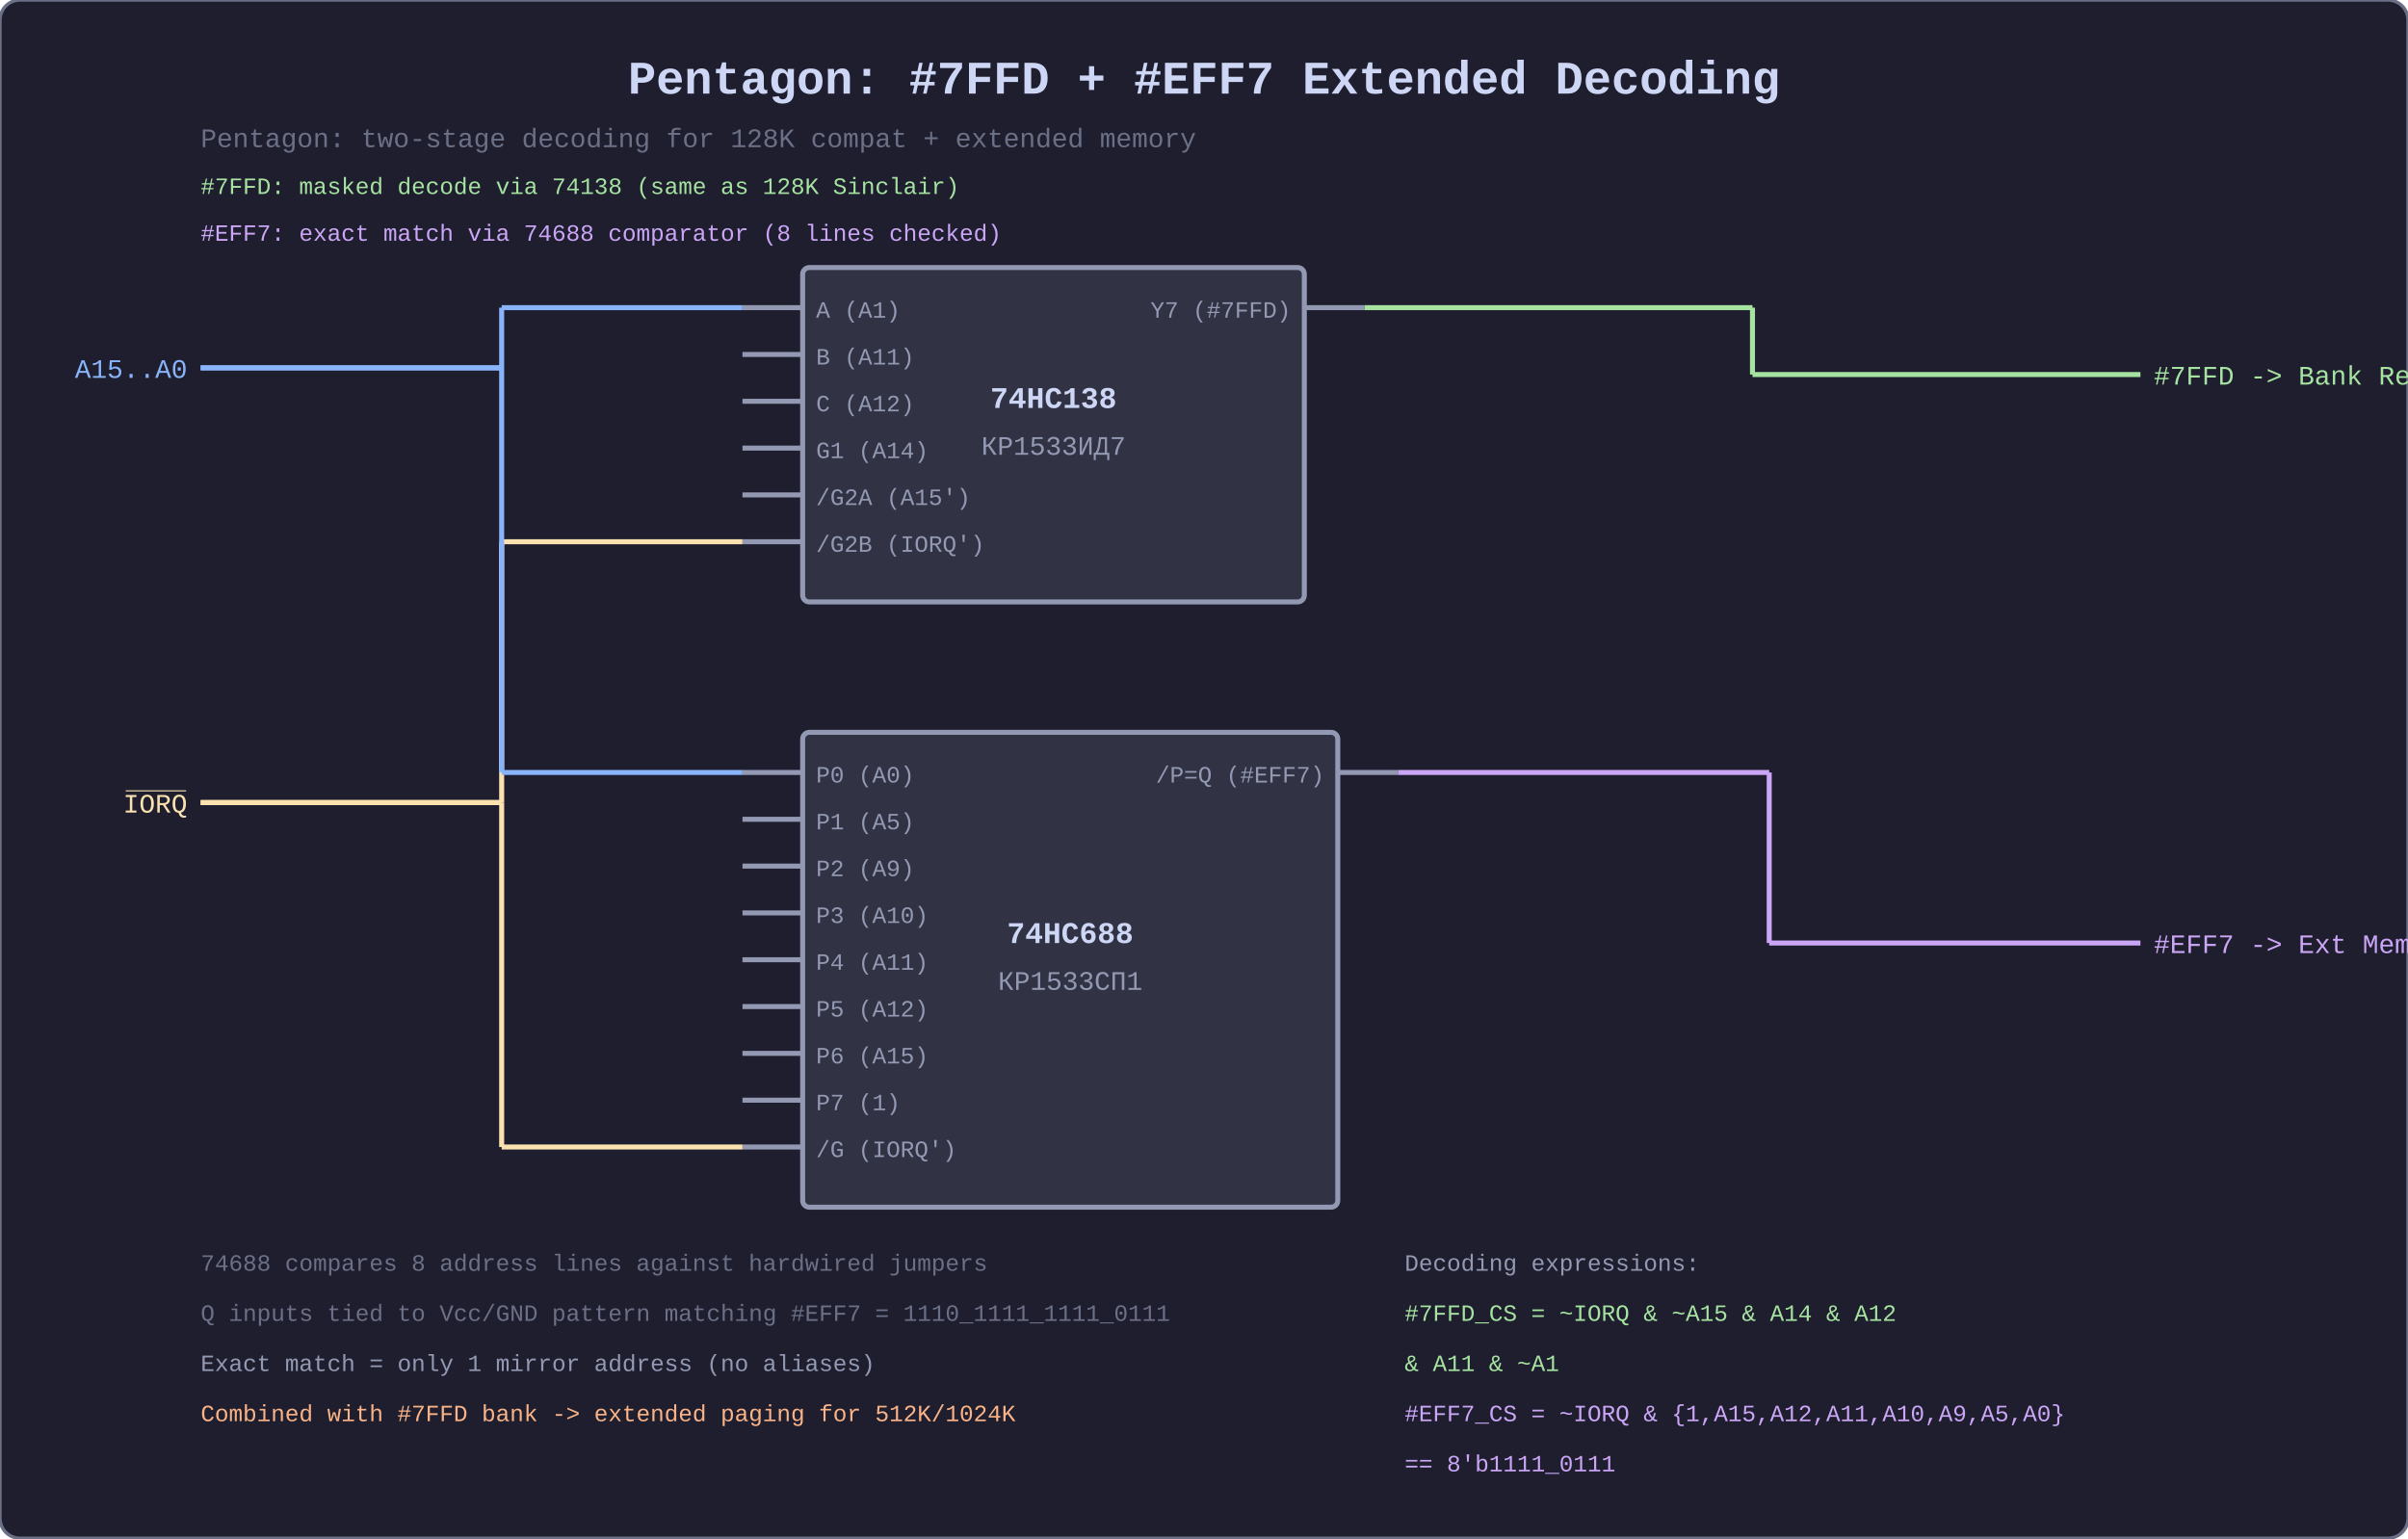
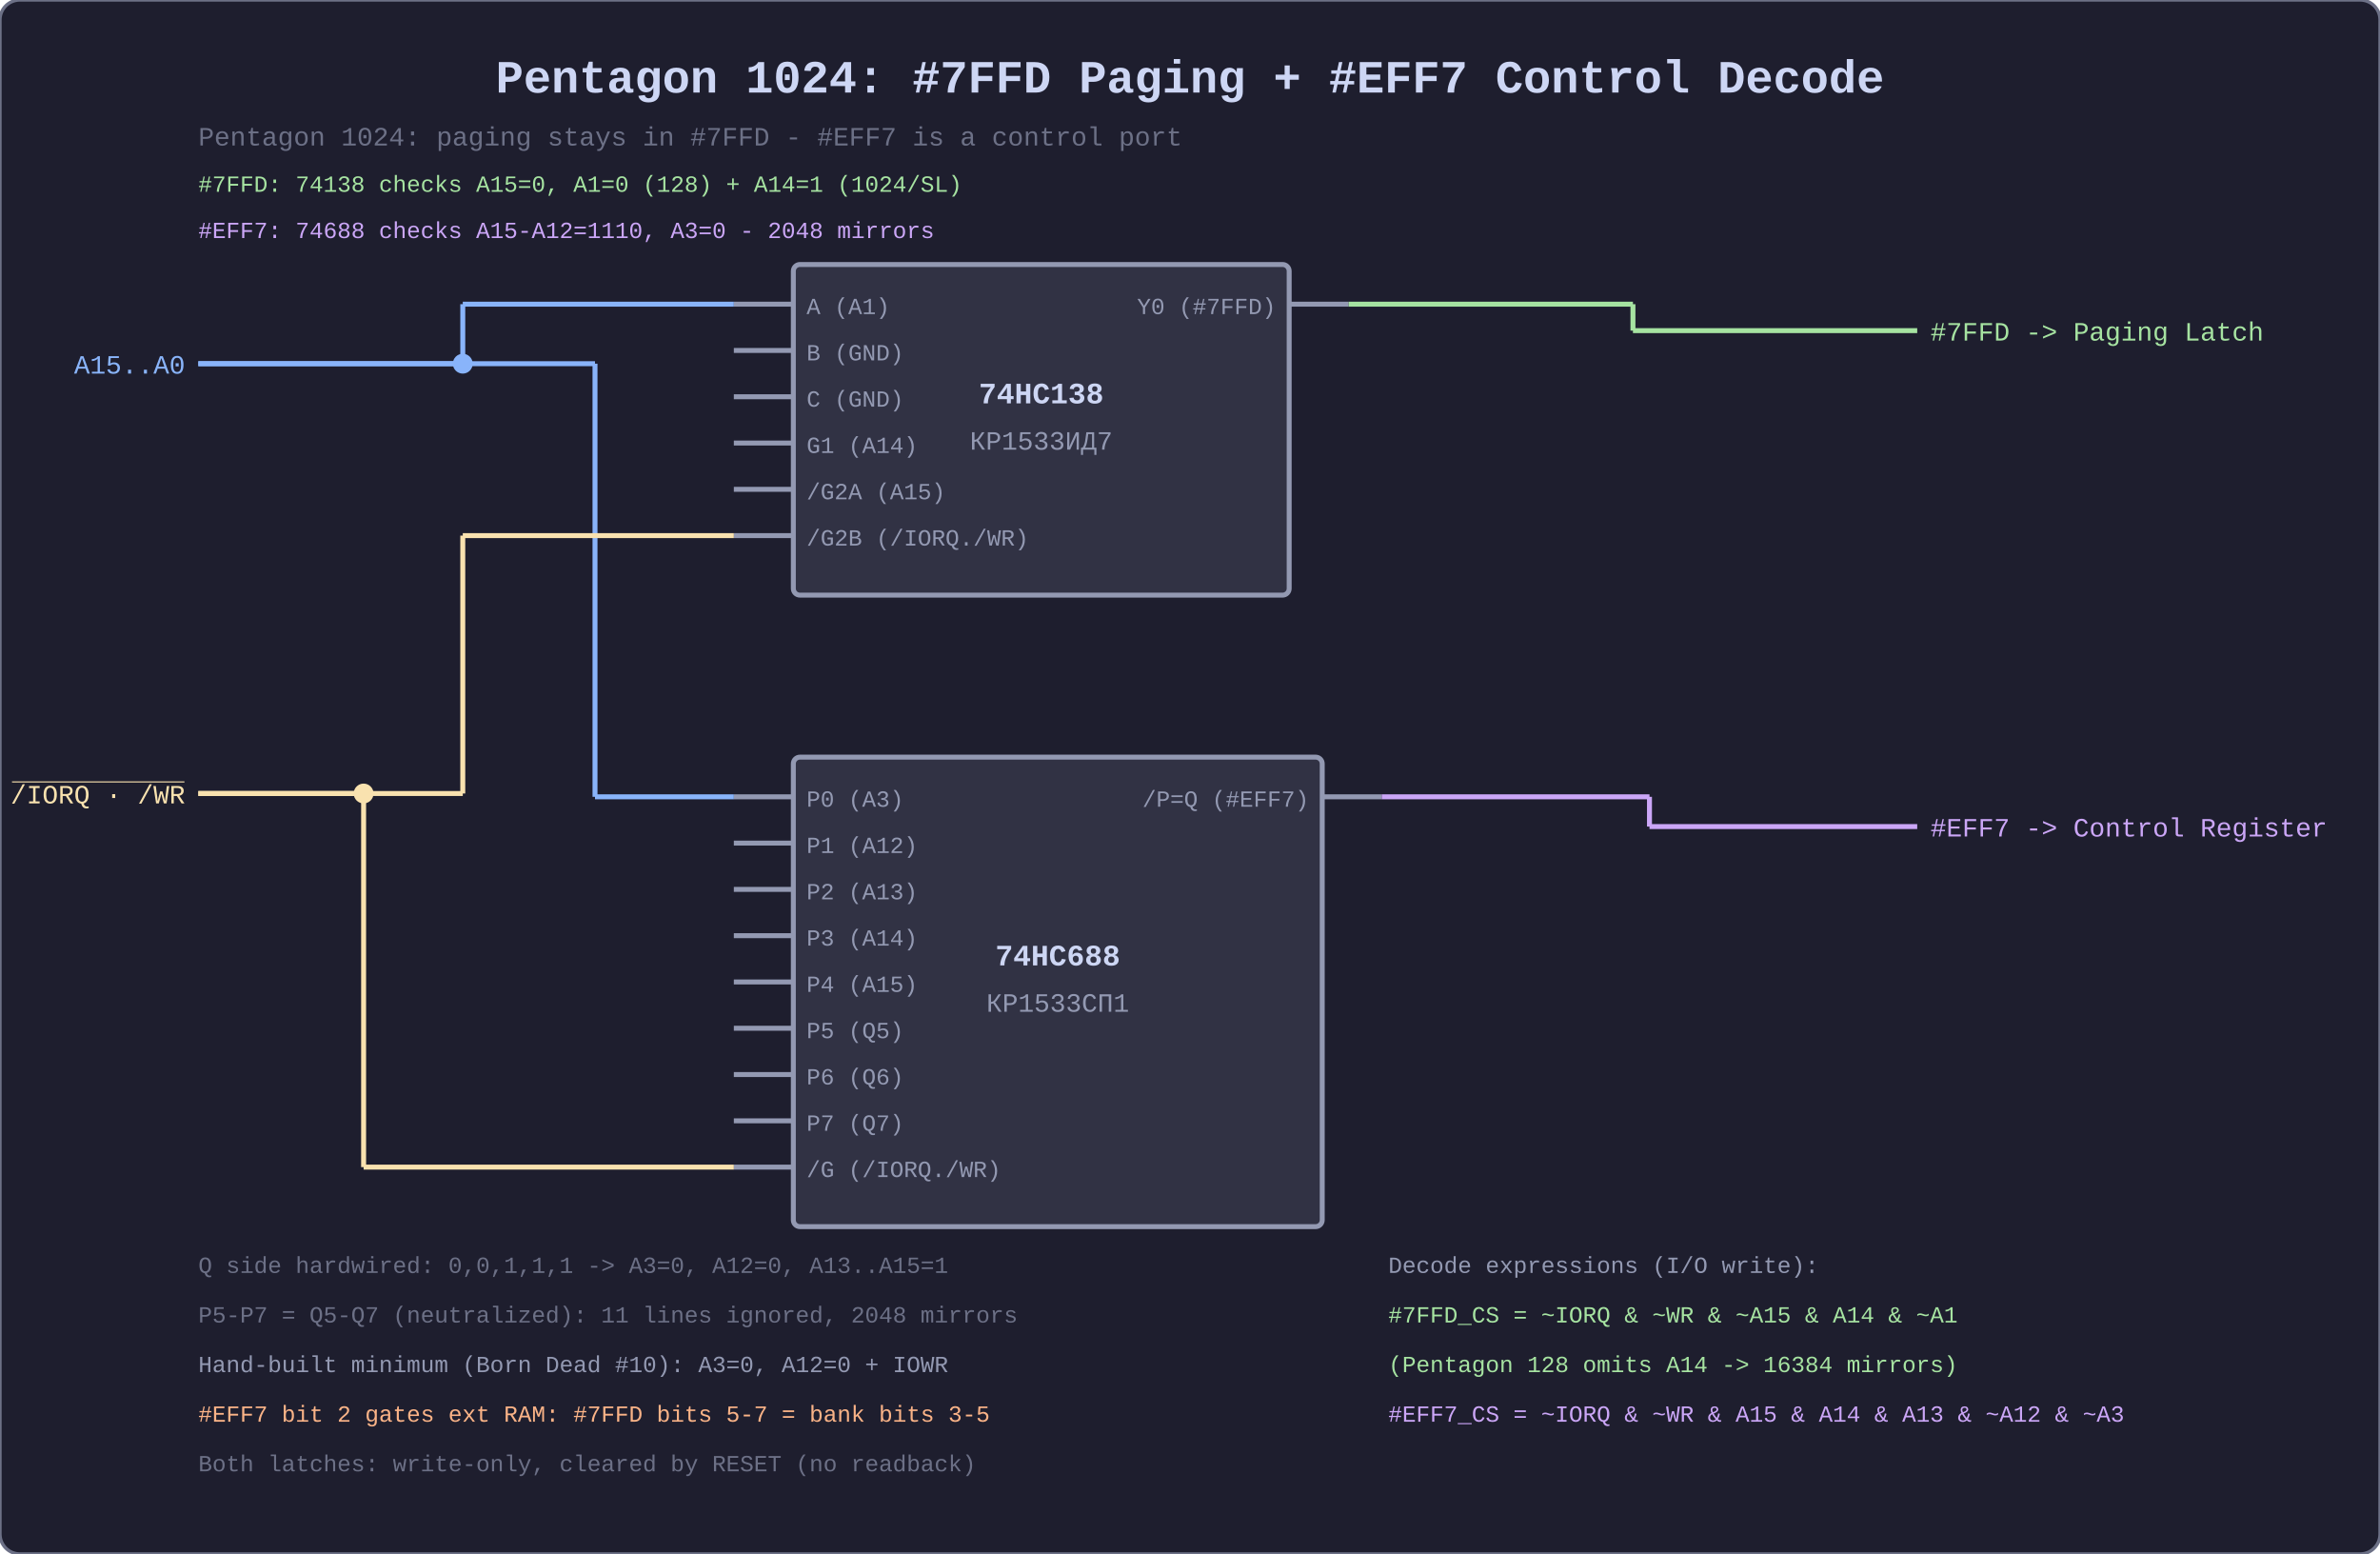
- <svg xmlns="http://www.w3.org/2000/svg" viewBox="0 0 720 460" font-family="'Menlo','Consolas','Courier New',monospace">
-   <rect x="0" y="0" width="720" height="460" fill="#1e1e2e" stroke="#6c7086" stroke-width="1" rx="6" />
-   <text x="360" y="28" text-anchor="middle" fill="#cdd6f4" font-size="14" font-weight="bold">Pentagon: #7FFD + #EFF7 Extended Decoding</text>
+ <svg xmlns="http://www.w3.org/2000/svg" viewBox="0 0 720 470" font-family="'Menlo','Consolas','Courier New',monospace">
+   <rect x="0" y="0" width="720" height="470" fill="#1e1e2e" stroke="#6c7086" stroke-width="1" rx="6" />
+   <text x="360" y="28" text-anchor="middle" fill="#cdd6f4" font-size="14" font-weight="bold">Pentagon 1024: #7FFD Paging + #EFF7 Control Decode</text>
  <rect x="240" y="80.0" width="150" height="100" fill="#313244" stroke="#9399b2" stroke-width="1.5" rx="2" />
  <text x="315" y="122" text-anchor="middle" fill="#cdd6f4" font-size="9" font-weight="bold">74HC138</text>
  <text x="315" y="136" text-anchor="middle" fill="#9399b2" font-size="8">КР1533ИД7</text>
  <line x1="222" y1="92.0" x2="240" y2="92.0" stroke="#9399b2" stroke-width="1.5" />
  <text x="244" y="95.0" text-anchor="start" fill="#9399b2" font-size="7">A (A1)</text>
  <line x1="222" y1="106.0" x2="240" y2="106.0" stroke="#9399b2" stroke-width="1.5" />
-   <text x="244" y="109.0" text-anchor="start" fill="#9399b2" font-size="7">B (A11)</text>
+   <text x="244" y="109.0" text-anchor="start" fill="#9399b2" font-size="7">B (GND)</text>
  <line x1="222" y1="120.0" x2="240" y2="120.0" stroke="#9399b2" stroke-width="1.5" />
-   <text x="244" y="123.0" text-anchor="start" fill="#9399b2" font-size="7">C (A12)</text>
+   <text x="244" y="123.0" text-anchor="start" fill="#9399b2" font-size="7">C (GND)</text>
  <line x1="222" y1="134.0" x2="240" y2="134.0" stroke="#9399b2" stroke-width="1.5" />
  <text x="244" y="137.0" text-anchor="start" fill="#9399b2" font-size="7">G1 (A14)</text>
  <line x1="222" y1="148.0" x2="240" y2="148.0" stroke="#9399b2" stroke-width="1.5" />
-   <text x="244" y="151.0" text-anchor="start" fill="#9399b2" font-size="7">/G2A (A15')</text>
+   <text x="244" y="151.0" text-anchor="start" fill="#9399b2" font-size="7">/G2A (A15)</text>
  <line x1="222" y1="162.0" x2="240" y2="162.0" stroke="#9399b2" stroke-width="1.5" />
-   <text x="244" y="165.0" text-anchor="start" fill="#9399b2" font-size="7">/G2B (IORQ')</text>
+   <text x="244" y="165.0" text-anchor="start" fill="#9399b2" font-size="7">/G2B (/IORQ./WR)</text>
  <line x1="390" y1="92.0" x2="408" y2="92.0" stroke="#9399b2" stroke-width="1.5" />
-   <text x="386" y="95.0" text-anchor="end" fill="#9399b2" font-size="7">Y7 (#7FFD)</text>
-   <rect x="240" y="219.0" width="160" height="142" fill="#313244" stroke="#9399b2" stroke-width="1.5" rx="2" />
-   <text x="320" y="282" text-anchor="middle" fill="#cdd6f4" font-size="9" font-weight="bold">74HC688</text>
-   <text x="320" y="296" text-anchor="middle" fill="#9399b2" font-size="8">КР1533СП1</text>
-   <line x1="222" y1="231.0" x2="240" y2="231.0" stroke="#9399b2" stroke-width="1.5" />
-   <text x="244" y="234.0" text-anchor="start" fill="#9399b2" font-size="7">P0 (A0)</text>
-   <line x1="222" y1="245.0" x2="240" y2="245.0" stroke="#9399b2" stroke-width="1.5" />
-   <text x="244" y="248.0" text-anchor="start" fill="#9399b2" font-size="7">P1 (A5)</text>
-   <line x1="222" y1="259.0" x2="240" y2="259.0" stroke="#9399b2" stroke-width="1.5" />
-   <text x="244" y="262.0" text-anchor="start" fill="#9399b2" font-size="7">P2 (A9)</text>
-   <line x1="222" y1="273.0" x2="240" y2="273.0" stroke="#9399b2" stroke-width="1.5" />
-   <text x="244" y="276.0" text-anchor="start" fill="#9399b2" font-size="7">P3 (A10)</text>
-   <line x1="222" y1="287.0" x2="240" y2="287.0" stroke="#9399b2" stroke-width="1.5" />
-   <text x="244" y="290.0" text-anchor="start" fill="#9399b2" font-size="7">P4 (A11)</text>
-   <line x1="222" y1="301.0" x2="240" y2="301.0" stroke="#9399b2" stroke-width="1.5" />
-   <text x="244" y="304.0" text-anchor="start" fill="#9399b2" font-size="7">P5 (A12)</text>
-   <line x1="222" y1="315.0" x2="240" y2="315.0" stroke="#9399b2" stroke-width="1.5" />
-   <text x="244" y="318.0" text-anchor="start" fill="#9399b2" font-size="7">P6 (A15)</text>
-   <line x1="222" y1="329.0" x2="240" y2="329.0" stroke="#9399b2" stroke-width="1.5" />
-   <text x="244" y="332.0" text-anchor="start" fill="#9399b2" font-size="7">P7 (1)</text>
-   <line x1="222" y1="343.0" x2="240" y2="343.0" stroke="#9399b2" stroke-width="1.5" />
-   <text x="244" y="346.0" text-anchor="start" fill="#9399b2" font-size="7">/G (IORQ')</text>
-   <line x1="400" y1="231.0" x2="418" y2="231.0" stroke="#9399b2" stroke-width="1.5" />
-   <text x="396" y="234.0" text-anchor="end" fill="#9399b2" font-size="7">/P=Q (#EFF7)</text>
-   <line x1="60" y1="110" x2="150" y2="110" stroke="#89b4fa" stroke-width="1.5" />
-   <line x1="150" y1="110" x2="150" y2="92.0" stroke="#89b4fa" stroke-width="1.5" />
-   <line x1="150" y1="92.0" x2="222" y2="92.0" stroke="#89b4fa" stroke-width="1.5" />
-   <line x1="60" y1="240" x2="150" y2="240" stroke="#f9e2af" stroke-width="1.5" />
-   <line x1="150" y1="240" x2="150" y2="162.0" stroke="#f9e2af" stroke-width="1.5" />
-   <line x1="150" y1="162.0" x2="222" y2="162.0" stroke="#f9e2af" stroke-width="1.5" />
-   <line x1="408" y1="92.0" x2="524.0" y2="92.0" stroke="#a6e3a1" stroke-width="1.5" />
-   <line x1="524.0" y1="92.0" x2="524.0" y2="112" stroke="#a6e3a1" stroke-width="1.5" />
-   <line x1="524.0" y1="112" x2="640" y2="112" stroke="#a6e3a1" stroke-width="1.5" />
-   <line x1="60" y1="110" x2="150" y2="110" stroke="#89b4fa" stroke-width="1.5" />
-   <line x1="150" y1="110" x2="150" y2="231.0" stroke="#89b4fa" stroke-width="1.5" />
-   <line x1="150" y1="231.0" x2="222" y2="231.0" stroke="#89b4fa" stroke-width="1.5" />
-   <line x1="60" y1="240" x2="150" y2="240" stroke="#f9e2af" stroke-width="1.5" />
-   <line x1="150" y1="240" x2="150" y2="343.0" stroke="#f9e2af" stroke-width="1.5" />
-   <line x1="150" y1="343.0" x2="222" y2="343.0" stroke="#f9e2af" stroke-width="1.5" />
-   <line x1="418" y1="231.0" x2="529.0" y2="231.0" stroke="#cba6f7" stroke-width="1.5" />
-   <line x1="529.0" y1="231.0" x2="529.0" y2="282" stroke="#cba6f7" stroke-width="1.5" />
-   <line x1="529.0" y1="282" x2="640" y2="282" stroke="#cba6f7" stroke-width="1.5" />
+   <text x="386" y="95.0" text-anchor="end" fill="#9399b2" font-size="7">Y0 (#7FFD)</text>
+   <rect x="240" y="229.0" width="160" height="142" fill="#313244" stroke="#9399b2" stroke-width="1.5" rx="2" />
+   <text x="320" y="292" text-anchor="middle" fill="#cdd6f4" font-size="9" font-weight="bold">74HC688</text>
+   <text x="320" y="306" text-anchor="middle" fill="#9399b2" font-size="8">КР1533СП1</text>
+   <line x1="222" y1="241.0" x2="240" y2="241.0" stroke="#9399b2" stroke-width="1.5" />
+   <text x="244" y="244.0" text-anchor="start" fill="#9399b2" font-size="7">P0 (A3)</text>
+   <line x1="222" y1="255.0" x2="240" y2="255.0" stroke="#9399b2" stroke-width="1.5" />
+   <text x="244" y="258.0" text-anchor="start" fill="#9399b2" font-size="7">P1 (A12)</text>
+   <line x1="222" y1="269.0" x2="240" y2="269.0" stroke="#9399b2" stroke-width="1.5" />
+   <text x="244" y="272.0" text-anchor="start" fill="#9399b2" font-size="7">P2 (A13)</text>
+   <line x1="222" y1="283.0" x2="240" y2="283.0" stroke="#9399b2" stroke-width="1.5" />
+   <text x="244" y="286.0" text-anchor="start" fill="#9399b2" font-size="7">P3 (A14)</text>
+   <line x1="222" y1="297.0" x2="240" y2="297.0" stroke="#9399b2" stroke-width="1.5" />
+   <text x="244" y="300.0" text-anchor="start" fill="#9399b2" font-size="7">P4 (A15)</text>
+   <line x1="222" y1="311.0" x2="240" y2="311.0" stroke="#9399b2" stroke-width="1.5" />
+   <text x="244" y="314.0" text-anchor="start" fill="#9399b2" font-size="7">P5 (Q5)</text>
+   <line x1="222" y1="325.0" x2="240" y2="325.0" stroke="#9399b2" stroke-width="1.5" />
+   <text x="244" y="328.0" text-anchor="start" fill="#9399b2" font-size="7">P6 (Q6)</text>
+   <line x1="222" y1="339.0" x2="240" y2="339.0" stroke="#9399b2" stroke-width="1.5" />
+   <text x="244" y="342.0" text-anchor="start" fill="#9399b2" font-size="7">P7 (Q7)</text>
+   <line x1="222" y1="353.0" x2="240" y2="353.0" stroke="#9399b2" stroke-width="1.5" />
+   <text x="244" y="356.0" text-anchor="start" fill="#9399b2" font-size="7">/G (/IORQ./WR)</text>
+   <line x1="400" y1="241.0" x2="418" y2="241.0" stroke="#9399b2" stroke-width="1.5" />
+   <text x="396" y="244.0" text-anchor="end" fill="#9399b2" font-size="7">/P=Q (#EFF7)</text>
+   <line x1="60" y1="110" x2="140" y2="110" stroke="#89b4fa" stroke-width="1.5" />
+   <line x1="140" y1="110" x2="140" y2="92.0" stroke="#89b4fa" stroke-width="1.5" />
+   <line x1="140" y1="92.0" x2="222" y2="92.0" stroke="#89b4fa" stroke-width="1.5" />
+   <line x1="60" y1="110" x2="180" y2="110" stroke="#89b4fa" stroke-width="1.5" />
+   <line x1="180" y1="110" x2="180" y2="241.0" stroke="#89b4fa" stroke-width="1.5" />
+   <line x1="180" y1="241.0" x2="222" y2="241.0" stroke="#89b4fa" stroke-width="1.5" />
+   <line x1="60" y1="240" x2="140" y2="240" stroke="#f9e2af" stroke-width="1.5" />
+   <line x1="140" y1="240" x2="140" y2="162.0" stroke="#f9e2af" stroke-width="1.5" />
+   <line x1="140" y1="162.0" x2="222" y2="162.0" stroke="#f9e2af" stroke-width="1.5" />
+   <line x1="60" y1="240" x2="110" y2="240" stroke="#f9e2af" stroke-width="1.5" />
+   <line x1="110" y1="240" x2="110" y2="353.0" stroke="#f9e2af" stroke-width="1.5" />
+   <line x1="110" y1="353.0" x2="222" y2="353.0" stroke="#f9e2af" stroke-width="1.5" />
+   <line x1="408" y1="92.0" x2="494.0" y2="92.0" stroke="#a6e3a1" stroke-width="1.5" />
+   <line x1="494.0" y1="92.0" x2="494.0" y2="100" stroke="#a6e3a1" stroke-width="1.5" />
+   <line x1="494.0" y1="100" x2="580" y2="100" stroke="#a6e3a1" stroke-width="1.5" />
+   <line x1="418" y1="241.0" x2="499.0" y2="241.0" stroke="#cba6f7" stroke-width="1.5" />
+   <line x1="499.0" y1="241.0" x2="499.0" y2="250" stroke="#cba6f7" stroke-width="1.5" />
+   <line x1="499.0" y1="250" x2="580" y2="250" stroke="#cba6f7" stroke-width="1.5" />
+   <circle cx="140" cy="110" r="3" fill="#89b4fa" stroke="#89b4fa" stroke-width="0" />
+   <circle cx="110" cy="240" r="3" fill="#f9e2af" stroke="#f9e2af" stroke-width="0" />
  <text x="56" y="113" text-anchor="end" fill="#89b4fa" font-size="8">A15..A0</text>
-   <text x="56" y="243" text-anchor="end" fill="#f9e2af" font-size="8" text-decoration="overline">IORQ</text>
-   <text x="644" y="115" text-anchor="start" fill="#a6e3a1" font-size="8">#7FFD -&gt; Bank Reg (128K compat)</text>
-   <text x="644" y="285" text-anchor="start" fill="#cba6f7" font-size="8">#EFF7 -&gt; Ext Memory (512K+)</text>
-   <text x="60" y="44" text-anchor="start" fill="#6c7086" font-size="8">Pentagon: two-stage decoding for 128K compat + extended memory</text>
-   <text x="60" y="58" text-anchor="start" fill="#a6e3a1" font-size="7">#7FFD:  masked decode via 74138 (same as 128K Sinclair)</text>
-   <text x="60" y="72" text-anchor="start" fill="#cba6f7" font-size="7">#EFF7:  exact match via 74688 comparator (8 lines checked)</text>
-   <text x="60" y="380" text-anchor="start" fill="#6c7086" font-size="7">74688 compares 8 address lines against hardwired jumpers</text>
-   <text x="60" y="395" text-anchor="start" fill="#6c7086" font-size="7">Q inputs tied to Vcc/GND pattern matching #EFF7 = 1110_1111_1111_0111</text>
-   <text x="60" y="410" text-anchor="start" fill="#9399b2" font-size="7">Exact match = only 1 mirror address (no aliases)</text>
-   <text x="60" y="425" text-anchor="start" fill="#fab387" font-size="7">Combined with #7FFD bank -&gt; extended paging for 512K/1024K</text>
-   <text x="420" y="380" text-anchor="start" fill="#9399b2" font-size="7">Decoding expressions:</text>
-   <text x="420" y="395" text-anchor="start" fill="#a6e3a1" font-size="7">#7FFD_CS = ~IORQ &amp; ~A15 &amp; A14 &amp; A12</text>
-   <text x="420" y="410" text-anchor="start" fill="#a6e3a1" font-size="7">          &amp; A11 &amp; ~A1</text>
-   <text x="420" y="425" text-anchor="start" fill="#cba6f7" font-size="7">#EFF7_CS = ~IORQ &amp; {1,A15,A12,A11,A10,A9,A5,A0}</text>
-   <text x="420" y="440" text-anchor="start" fill="#cba6f7" font-size="7">          == 8'b1111_0111</text>
+   <text x="56" y="243" text-anchor="end" fill="#f9e2af" font-size="8" text-decoration="overline">/IORQ · /WR</text>
+   <text x="584" y="103" text-anchor="start" fill="#a6e3a1" font-size="8">#7FFD -&gt; Paging Latch</text>
+   <text x="584" y="253" text-anchor="start" fill="#cba6f7" font-size="8">#EFF7 -&gt; Control Register</text>
+   <text x="60" y="44" text-anchor="start" fill="#6c7086" font-size="8">Pentagon 1024: paging stays in #7FFD - #EFF7 is a control port</text>
+   <text x="60" y="58" text-anchor="start" fill="#a6e3a1" font-size="7">#7FFD: 74138 checks A15=0, A1=0 (128) + A14=1 (1024/SL)</text>
+   <text x="60" y="72" text-anchor="start" fill="#cba6f7" font-size="7">#EFF7: 74688 checks A15-A12=1110, A3=0 - 2048 mirrors</text>
+   <text x="60" y="385" text-anchor="start" fill="#6c7086" font-size="7">Q side hardwired: 0,0,1,1,1 -&gt; A3=0, A12=0, A13..A15=1</text>
+   <text x="60" y="400" text-anchor="start" fill="#6c7086" font-size="7">P5-P7 = Q5-Q7 (neutralized): 11 lines ignored, 2048 mirrors</text>
+   <text x="60" y="415" text-anchor="start" fill="#9399b2" font-size="7">Hand-built minimum (Born Dead #10): A3=0, A12=0 + IOWR</text>
+   <text x="60" y="430" text-anchor="start" fill="#fab387" font-size="7">#EFF7 bit 2 gates ext RAM: #7FFD bits 5-7 = bank bits 3-5</text>
+   <text x="60" y="445" text-anchor="start" fill="#6c7086" font-size="7">Both latches: write-only, cleared by RESET (no readback)</text>
+   <text x="420" y="385" text-anchor="start" fill="#9399b2" font-size="7">Decode expressions (I/O write):</text>
+   <text x="420" y="400" text-anchor="start" fill="#a6e3a1" font-size="7">#7FFD_CS = ~IORQ &amp; ~WR &amp; ~A15 &amp; A14 &amp; ~A1</text>
+   <text x="420" y="415" text-anchor="start" fill="#a6e3a1" font-size="7">   (Pentagon 128 omits A14 -&gt; 16384 mirrors)</text>
+   <text x="420" y="430" text-anchor="start" fill="#cba6f7" font-size="7">#EFF7_CS = ~IORQ &amp; ~WR &amp; A15 &amp; A14 &amp; A13 &amp; ~A12 &amp; ~A3</text>
</svg>
